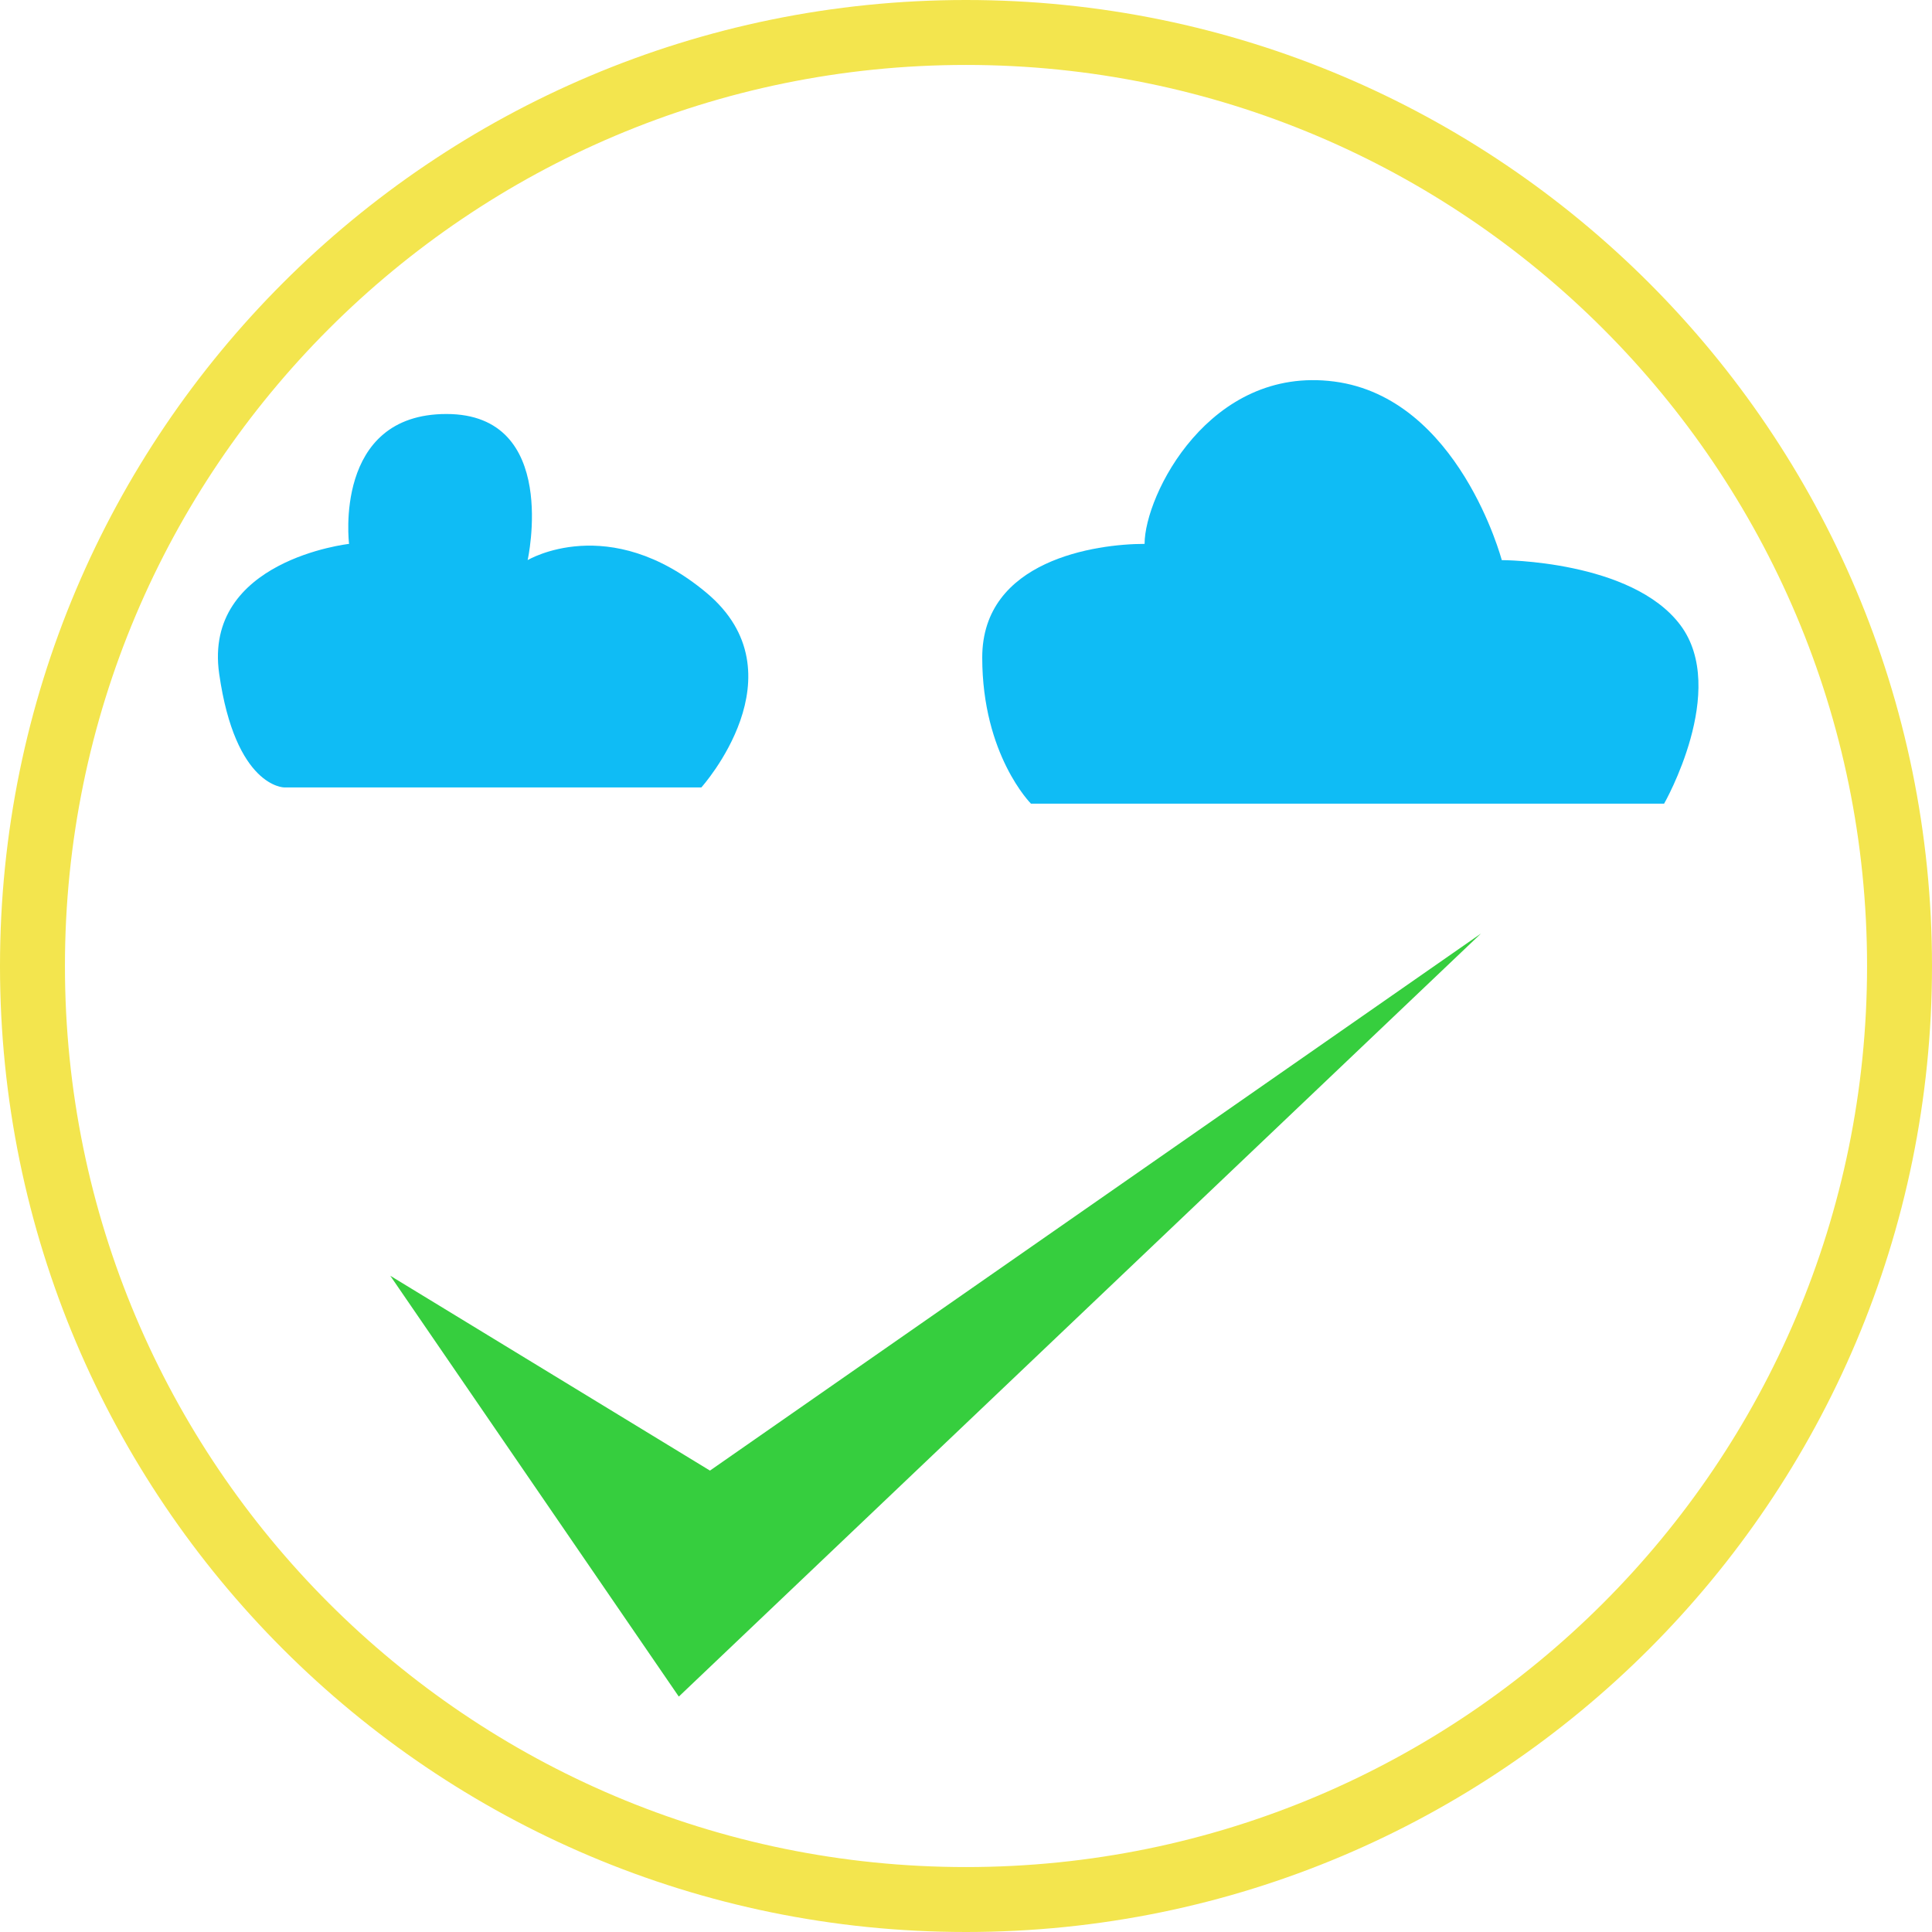
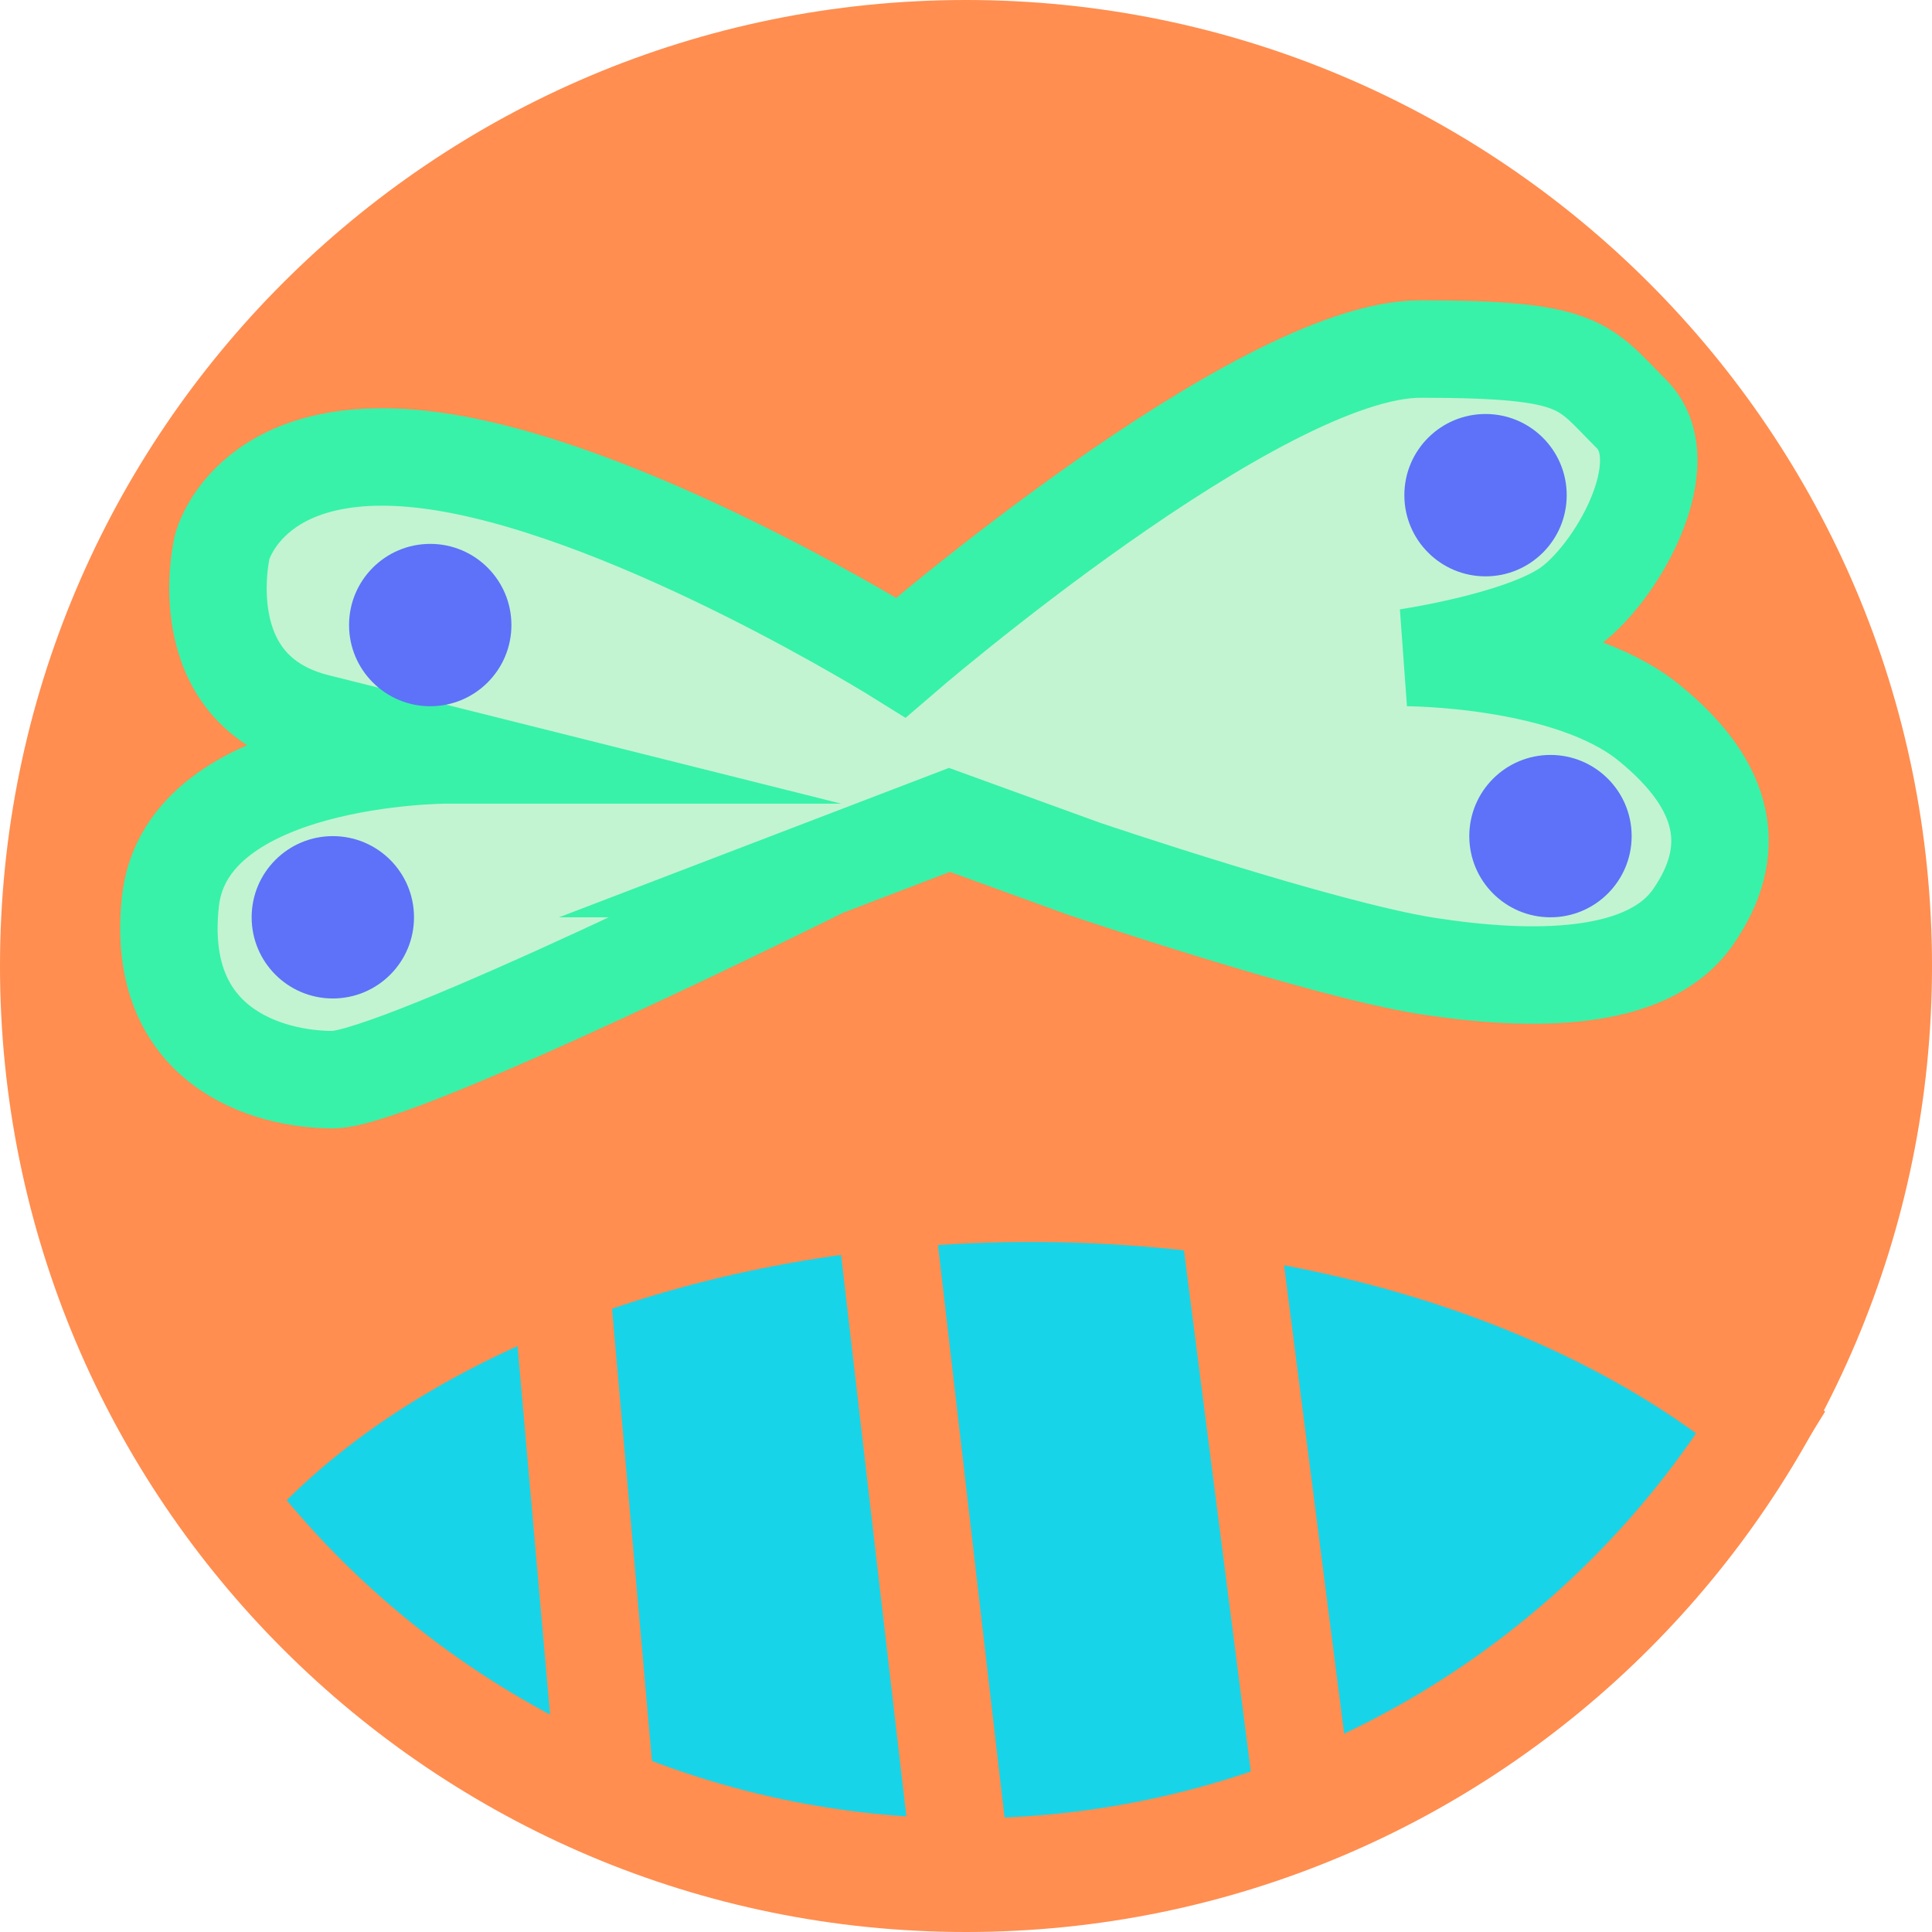
<svg xmlns="http://www.w3.org/2000/svg" id="Layer_2" viewBox="0 0 119 119">
  <defs>
    <style>
      .cls-1 {
-         fill: #36ce3e;
+         fill: none;
+       }
+ 
+       .cls-1, .cls-2, .cls-3, .cls-4 {
+         stroke-miterlimit: 10;
+       }
+ 
+       .cls-1, .cls-2, .cls-4 {
+         stroke: #ff8e50;
+       }
+ 
+       .cls-1, .cls-3, .cls-4 {
+         stroke-width: 6px;
+       }
+ 
+       .cls-5 {
+         fill: #5d72f8;
      }

      .cls-2 {
-         fill: #0fbcf5;
+         fill: #ff8e50;
+         stroke-width: 4px;
      }

      .cls-3 {
-         fill: none;
-         stroke: #f3e54e;
-         stroke-miterlimit: 10;
-         stroke-width: 4px;
+         fill: #c2f4d1;
+         stroke: #38f2a9;
+       }
+ 
+       .cls-4 {
+         fill: #18d4e8;
      }
    </style>
  </defs>
  <g id="feutre_emojis">
-     <circle class="cls-3" cx="59.5" cy="59.5" r="57.5" />
-     <path class="cls-2" d="M17.5,48.5h25.7s6.3-7,.3-12-11-2-11-2c0,0,2-9-5-9s-6,8-6,8c0,0-9,1-8,8s4,7,4,7Z" />
-     <path class="cls-2" d="M63.5,49.5h39s4-7,1-11-11-4-11-4c0,0-2.64-10-10.32-11s-11.68,7-11.68,10c-3,0-10,1-10,7s3,9,3,9Z" />
-     <polygon class="cls-1" points="24.04 78.58 41.81 104.5 91.22 57.5 43.73 90.58 24.04 78.58" />
+     <g>
+       <circle class="cls-2" cx="59.5" cy="59.5" r="57.5" />
+       <path class="cls-4" d="M108.49,87.6c-10.43-8.58-26.7-14.1-44.99-14.1-21.42,0-40.06,7.57-49.8,18.75,10.5,13.82,27.11,22.75,45.8,22.75,20.72,0,38.87-10.96,48.99-27.4Z" />
+       <line class="cls-1" x1="75.5" y1="73.5" x2="80.5" y2="112.5" />
+       <line class="cls-1" x1="54.5" y1="74.5" x2="59.5" y2="117.5" />
+       <line class="cls-1" x1="34.5" y1="78.5" x2="37.5" y2="112.5" />
+       <path class="cls-3" d="M50.67,53.5s-26.17,13-30.17,13-11-2-10-11,17-9,17-9l-7.98-2c-7.98-2-5.83-10.83-5.83-10.83,0,0,1.8-7.17,13.8-5.17s28,12,28,12c0,0,22-19,32-19s10,1,13,4-1,10-4,12-9.83,3-9.83,3c0,0,9.95,0,14.89,4s5.51,8,2.72,12c-2.79,4-9.89,4-16.34,3s-21.19-6-21.19-6l-8.26-3-7.83,3Z" />
+       <circle class="cls-5" cx="26.5" cy="38.5" r="5" />
+       <circle class="cls-5" cx="91.5" cy="30.5" r="5" />
+       <circle class="cls-5" cx="20.5" cy="56.5" r="5" />
+       <circle class="cls-5" cx="95.5" cy="51.5" r="5" />
+     </g>
  </g>
</svg>
